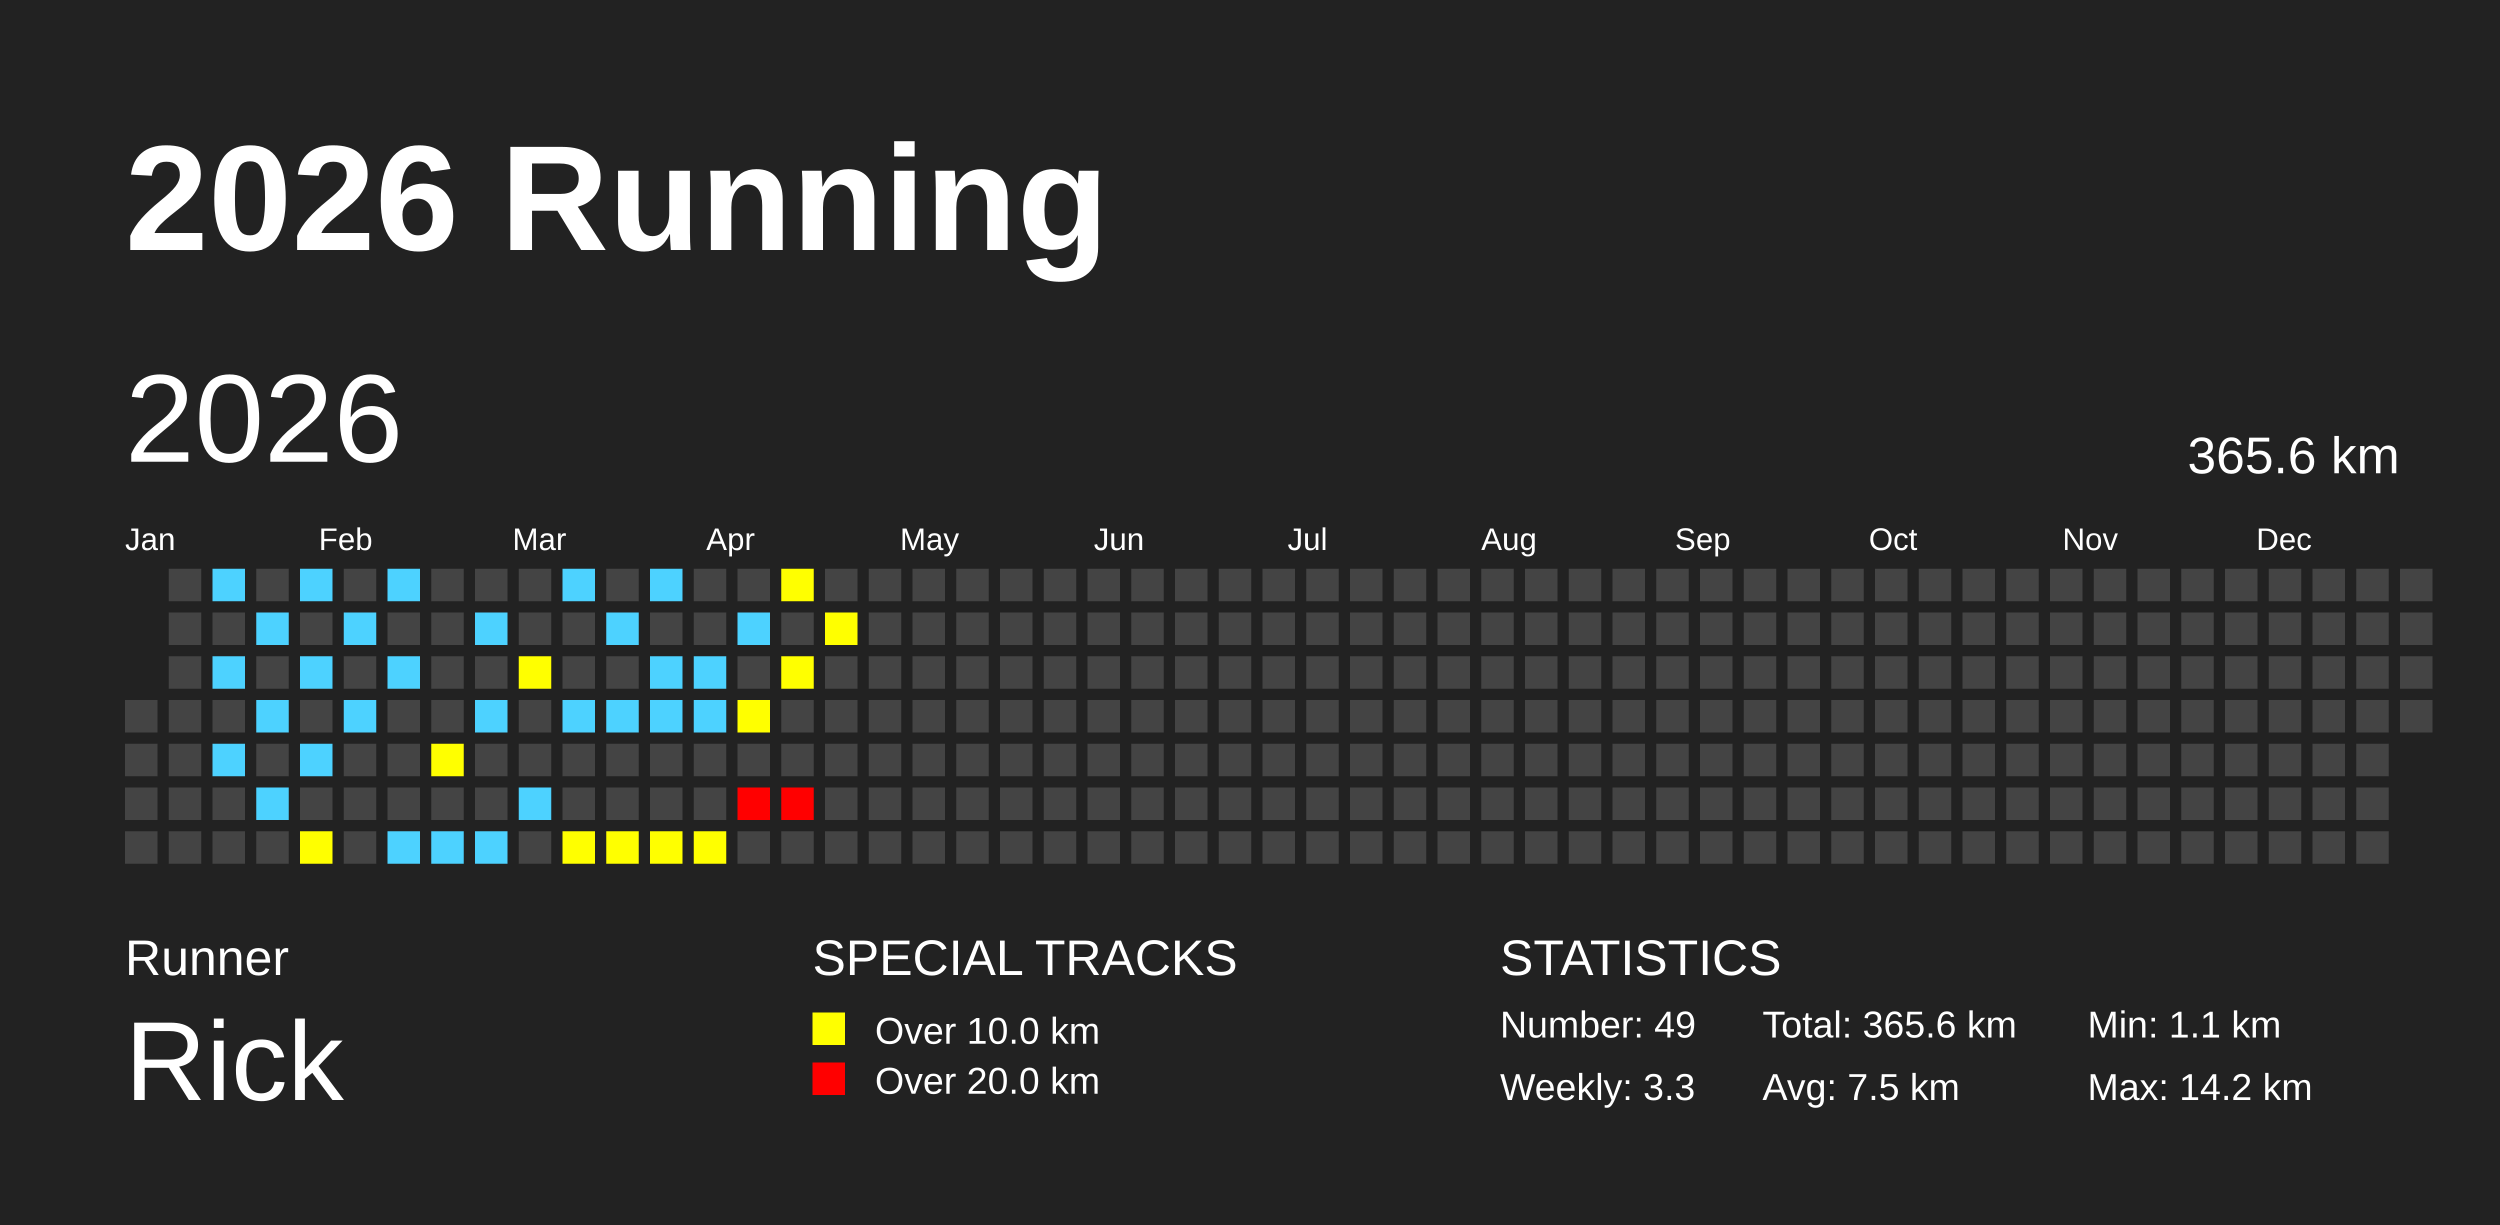
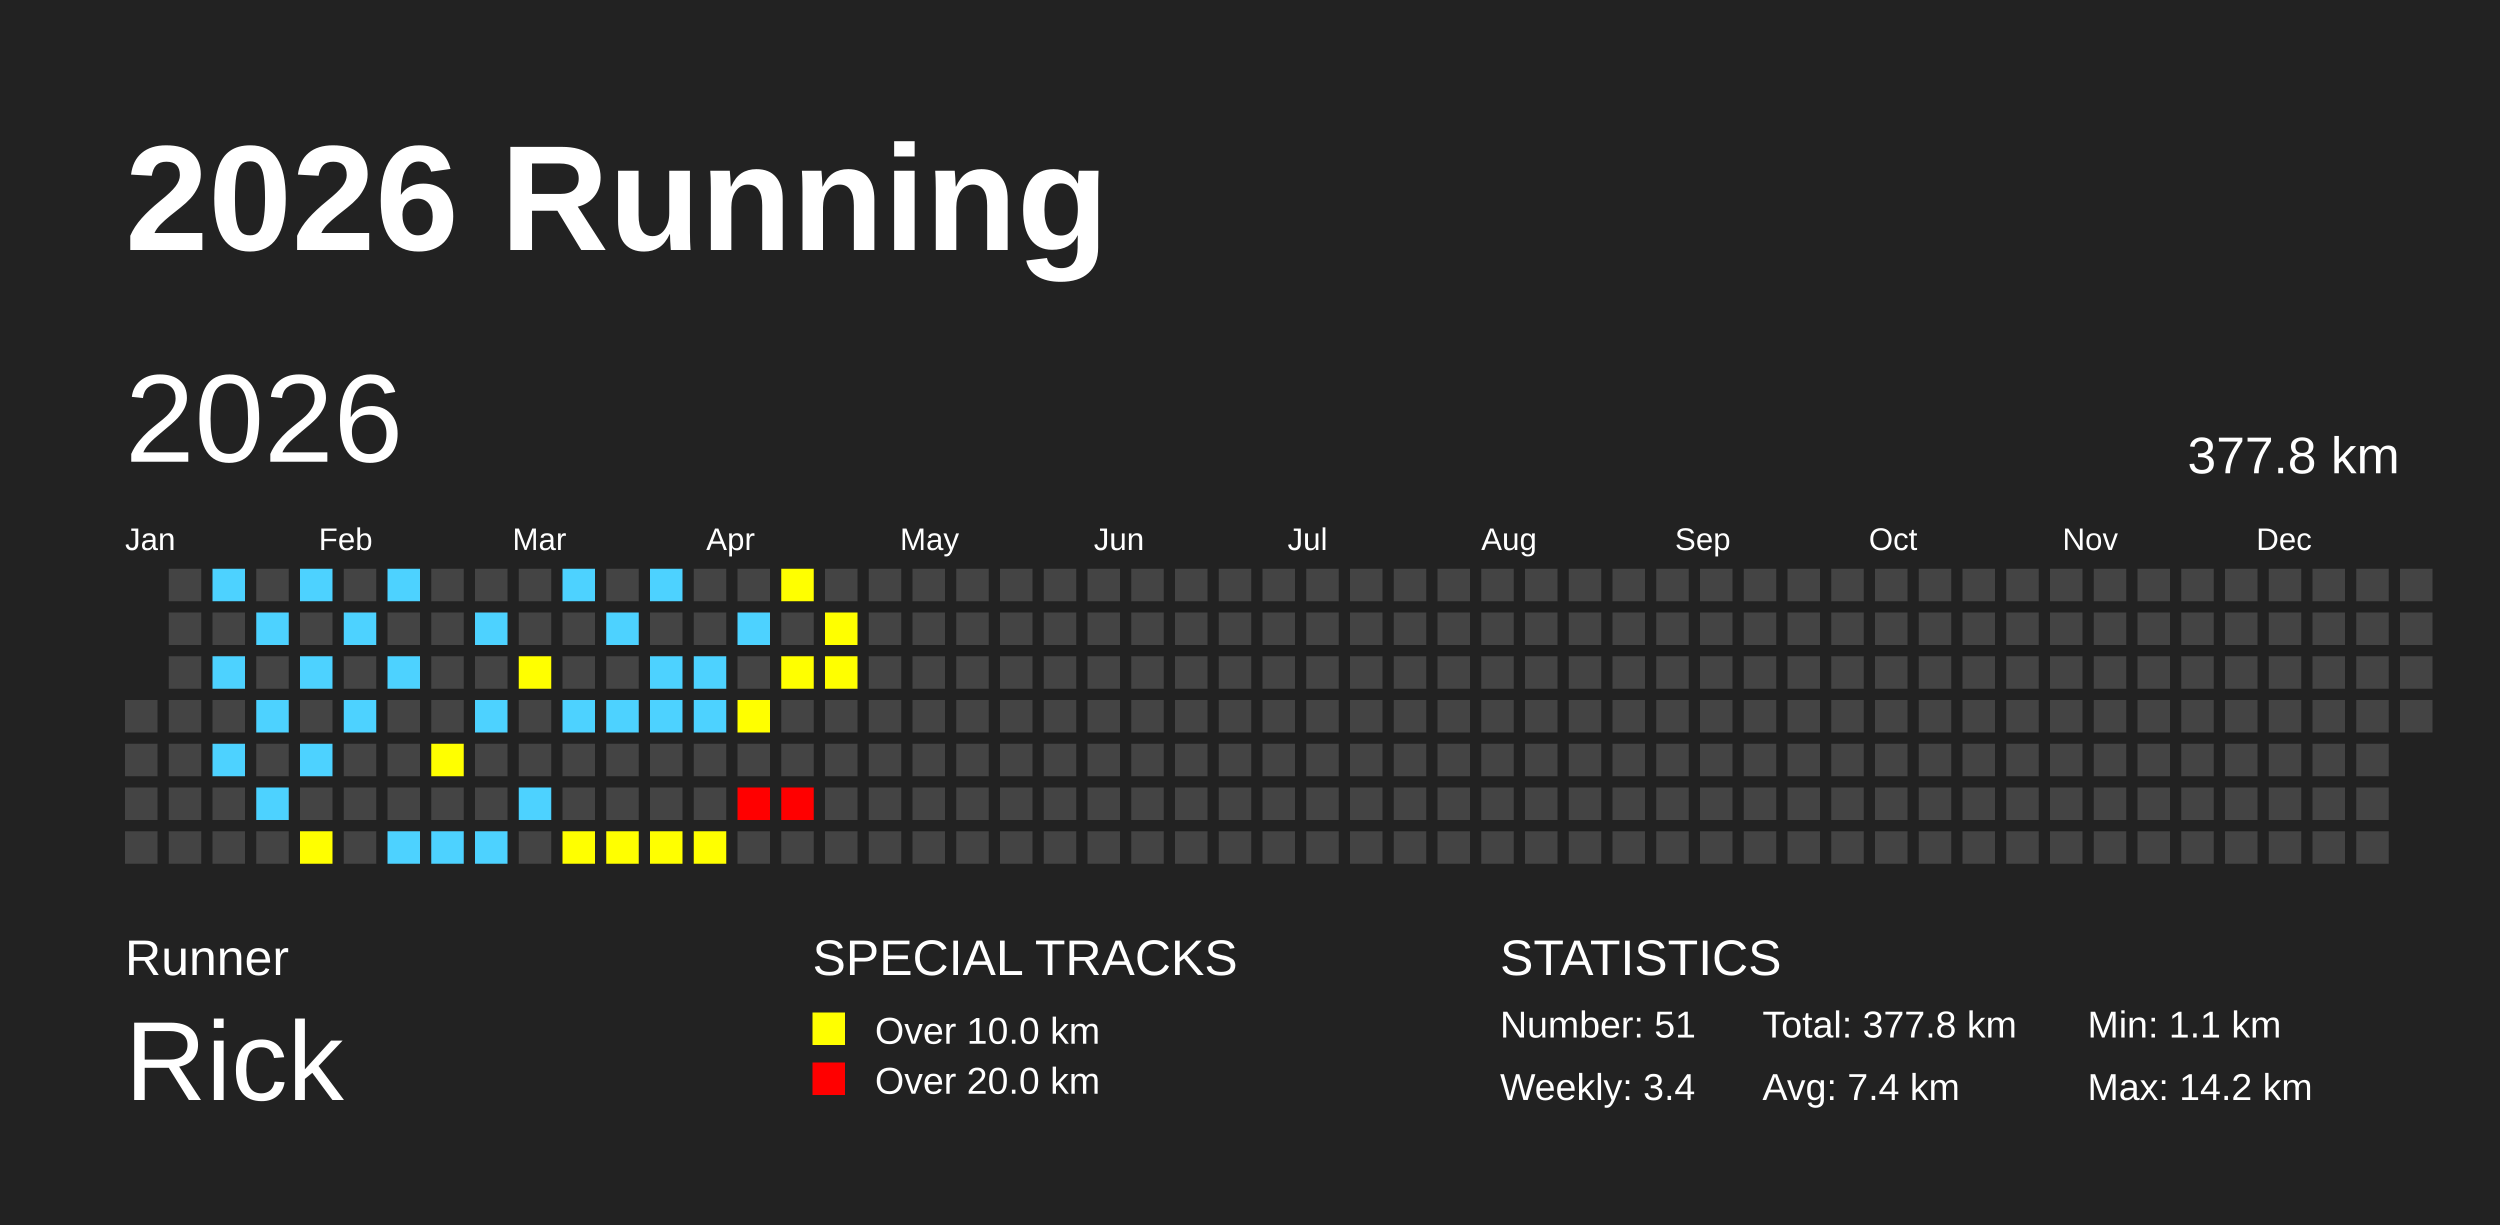
<svg xmlns="http://www.w3.org/2000/svg" baseProfile="full" height="98mm" version="1.1" viewBox="0,0,200,98" width="200mm">
  <defs>
    <pattern height="2" id="indoor-stripe" patternUnits="userSpaceOnUse" width="2">
      <line stroke="white" stroke-opacity="0.45" stroke-width="0.5" x1="0" x2="2" y1="2" y2="0" />
    </pattern>
  </defs>
  <rect fill="#222222" height="98" width="200" x="0" y="0" />
  <text fill="#FFFFFF" style="font-size:12px; font-family:Arial; font-weight:bold;" x="10" y="20">2026 Running</text>
  <text fill="#FFFFFF" style="font-size:4px; font-family:Arial" x="10" y="78">Runner</text>
  <text fill="#FFFFFF" style="font-size:9px; font-family:Arial" x="10" y="88">Rick</text>
  <text fill="#FFFFFF" style="font-size:4px; font-family:Arial" x="65" y="78">SPECIAL TRACKS</text>
  <rect fill="yellow" height="2.6" width="2.6" x="65" y="81" />
  <text fill="#FFFFFF" style="font-size:3px; font-family:Arial" x="70" y="83.5">Over 10.0 km</text>
  <rect fill="red" height="2.6" width="2.6" x="65" y="85" />
  <text fill="#FFFFFF" style="font-size:3px; font-family:Arial" x="70" y="87.5">Over 20.0 km</text>
  <text fill="#FFFFFF" style="font-size:4px; font-family:Arial" x="120" y="78">STATISTICS</text>
-   <text fill="#FFFFFF" style="font-size:3px; font-family:Arial" x="120" y="83">Number: 49</text>
-   <text fill="#FFFFFF" style="font-size:3px; font-family:Arial" x="120" y="88">Weekly: 3.3</text>
-   <text fill="#FFFFFF" style="font-size:3px; font-family:Arial" x="141" y="83">Total: 365.6 km</text>
-   <text fill="#FFFFFF" style="font-size:3px; font-family:Arial" x="141" y="88">Avg: 7.5 km</text>
+   <text fill="#FFFFFF" style="font-size:3px; font-family:Arial" x="120" y="83">Number: 51</text>
+   <text fill="#FFFFFF" style="font-size:3px; font-family:Arial" x="120" y="88">Weekly: 3.4</text>
+   <text fill="#FFFFFF" style="font-size:3px; font-family:Arial" x="141" y="83">Total: 377.8 km</text>
+   <text fill="#FFFFFF" style="font-size:3px; font-family:Arial" x="141" y="88">Avg: 7.4 km</text>
  <text fill="#FFFFFF" style="font-size:3px; font-family:Arial" x="167" y="83">Min: 1.1 km</text>
  <text fill="#FFFFFF" style="font-size:3px; font-family:Arial" x="167" y="88">Max: 14.2 km</text>
  <text dominant-baseline="hanging" fill="#FFFFFF" style="font-size:10.0px; font-family:Arial;" x="10" y="30">2026</text>
-   <text dominant-baseline="hanging" fill="#FFFFFF" style="font-size:4.125px; font-family:Arial;" x="175" y="35">365.6 km</text>
+   <text dominant-baseline="hanging" fill="#FFFFFF" style="font-size:4.125px; font-family:Arial;" x="175" y="35">377.8 km</text>
  <text fill="#FFFFFF" style="font-size:2.5px; font-family:Arial" x="10.0" y="44">Jan</text>
  <text fill="#FFFFFF" style="font-size:2.5px; font-family:Arial" x="25.5" y="44">Feb</text>
  <text fill="#FFFFFF" style="font-size:2.5px; font-family:Arial" x="41.0" y="44">Mar</text>
  <text fill="#FFFFFF" style="font-size:2.5px; font-family:Arial" x="56.5" y="44">Apr</text>
  <text fill="#FFFFFF" style="font-size:2.5px; font-family:Arial" x="72.0" y="44">May</text>
  <text fill="#FFFFFF" style="font-size:2.5px; font-family:Arial" x="87.5" y="44">Jun</text>
  <text fill="#FFFFFF" style="font-size:2.5px; font-family:Arial" x="103.0" y="44">Jul</text>
  <text fill="#FFFFFF" style="font-size:2.5px; font-family:Arial" x="118.5" y="44">Aug</text>
  <text fill="#FFFFFF" style="font-size:2.5px; font-family:Arial" x="134.0" y="44">Sep</text>
  <text fill="#FFFFFF" style="font-size:2.5px; font-family:Arial" x="149.5" y="44">Oct</text>
  <text fill="#FFFFFF" style="font-size:2.5px; font-family:Arial" x="165.0" y="44">Nov</text>
  <text fill="#FFFFFF" style="font-size:2.5px; font-family:Arial" x="180.5" y="44">Dec</text>
  <rect fill="#444444" height="2.6" width="2.6" x="10.0" y="56.0" />
  <rect fill="#444444" height="2.6" width="2.6" x="10.0" y="59.5" />
  <rect fill="#444444" height="2.6" width="2.6" x="10.0" y="63.0" />
  <rect fill="#444444" height="2.6" width="2.6" x="10.0" y="66.5" />
  <rect fill="#444444" height="2.6" width="2.6" x="13.5" y="45.5" />
  <rect fill="#444444" height="2.6" width="2.6" x="13.5" y="49.0" />
  <rect fill="#444444" height="2.6" width="2.6" x="13.5" y="52.5" />
  <rect fill="#444444" height="2.6" width="2.6" x="13.5" y="56.0" />
  <rect fill="#444444" height="2.6" width="2.6" x="13.5" y="59.5" />
  <rect fill="#444444" height="2.6" width="2.6" x="13.5" y="63.0" />
  <rect fill="#444444" height="2.6" width="2.6" x="13.5" y="66.5" />
  <rect fill="#4DD2FF" height="2.6" width="2.6" x="17.0" y="45.5" />
  <rect fill="#444444" height="2.6" width="2.6" x="17.0" y="49.0" />
  <rect fill="#4DD2FF" height="2.6" width="2.6" x="17.0" y="52.5" />
  <rect fill="#444444" height="2.6" width="2.6" x="17.0" y="56.0" />
  <rect fill="#4DD2FF" height="2.6" width="2.6" x="17.0" y="59.5" />
  <rect fill="#444444" height="2.6" width="2.6" x="17.0" y="63.0" />
  <rect fill="#444444" height="2.6" width="2.6" x="17.0" y="66.5" />
  <rect fill="#444444" height="2.6" width="2.6" x="20.5" y="45.5" />
  <rect fill="#4DD2FF" height="2.6" width="2.6" x="20.5" y="49.0" />
  <rect fill="#444444" height="2.6" width="2.6" x="20.5" y="52.5" />
  <rect fill="#4DD2FF" height="2.6" width="2.6" x="20.5" y="56.0" />
  <rect fill="#444444" height="2.6" width="2.6" x="20.5" y="59.5" />
  <rect fill="#4DD2FF" height="2.6" width="2.6" x="20.5" y="63.0" />
  <rect fill="#444444" height="2.6" width="2.6" x="20.5" y="66.5" />
  <rect fill="#4DD2FF" height="2.6" width="2.6" x="24.0" y="45.5" />
  <rect fill="#444444" height="2.6" width="2.6" x="24.0" y="49.0" />
  <rect fill="#4DD2FF" height="2.6" width="2.6" x="24.0" y="52.5" />
  <rect fill="#444444" height="2.6" width="2.6" x="24.0" y="56.0" />
  <rect fill="#4DD2FF" height="2.6" width="2.6" x="24.0" y="59.5" />
  <rect fill="#444444" height="2.6" width="2.6" x="24.0" y="63.0" />
  <rect fill="yellow" height="2.6" width="2.6" x="24.0" y="66.5" />
  <rect fill="#444444" height="2.6" width="2.6" x="27.5" y="45.5" />
  <rect fill="#4DD2FF" height="2.6" width="2.6" x="27.5" y="49.0" />
  <rect fill="#444444" height="2.6" width="2.6" x="27.5" y="52.5" />
  <rect fill="#4DD2FF" height="2.6" width="2.6" x="27.5" y="56.0" />
  <rect fill="#444444" height="2.6" width="2.6" x="27.5" y="59.5" />
  <rect fill="#444444" height="2.6" width="2.6" x="27.5" y="63.0" />
  <rect fill="#444444" height="2.6" width="2.6" x="27.5" y="66.5" />
  <rect fill="#4DD2FF" height="2.6" width="2.6" x="31.0" y="45.5" />
  <rect fill="#444444" height="2.6" width="2.6" x="31.0" y="49.0" />
  <rect fill="#4DD2FF" height="2.6" width="2.6" x="31.0" y="52.5" />
  <rect fill="#444444" height="2.6" width="2.6" x="31.0" y="56.0" />
  <rect fill="#444444" height="2.6" width="2.6" x="31.0" y="59.5" />
  <rect fill="#444444" height="2.6" width="2.6" x="31.0" y="63.0" />
  <rect fill="#4DD2FF" height="2.6" width="2.6" x="31.0" y="66.5" />
  <rect fill="#444444" height="2.6" width="2.6" x="34.5" y="45.5" />
  <rect fill="#444444" height="2.6" width="2.6" x="34.5" y="49.0" />
  <rect fill="#444444" height="2.6" width="2.6" x="34.5" y="52.5" />
  <rect fill="#444444" height="2.6" width="2.6" x="34.5" y="56.0" />
  <rect fill="yellow" height="2.6" width="2.6" x="34.5" y="59.5" />
  <rect fill="#444444" height="2.6" width="2.6" x="34.5" y="63.0" />
  <rect fill="#4DD2FF" height="2.6" width="2.6" x="34.5" y="66.5" />
  <rect fill="#444444" height="2.6" width="2.6" x="38.0" y="45.5" />
  <rect fill="#4DD2FF" height="2.6" width="2.6" x="38.0" y="49.0" />
  <rect fill="#444444" height="2.6" width="2.6" x="38.0" y="52.5" />
  <rect fill="#4DD2FF" height="2.6" width="2.6" x="38.0" y="56.0" />
  <rect fill="#444444" height="2.6" width="2.6" x="38.0" y="59.5" />
  <rect fill="#444444" height="2.6" width="2.6" x="38.0" y="63.0" />
  <rect fill="#4DD2FF" height="2.6" width="2.6" x="38.0" y="66.5" />
  <rect fill="#444444" height="2.6" width="2.6" x="41.5" y="45.5" />
  <rect fill="#444444" height="2.6" width="2.6" x="41.5" y="49.0" />
  <rect fill="yellow" height="2.6" width="2.6" x="41.5" y="52.5" />
  <rect fill="#444444" height="2.6" width="2.6" x="41.5" y="56.0" />
  <rect fill="#444444" height="2.6" width="2.6" x="41.5" y="59.5" />
  <rect fill="#4DD2FF" height="2.6" width="2.6" x="41.5" y="63.0" />
  <rect fill="#444444" height="2.6" width="2.6" x="41.5" y="66.5" />
  <rect fill="#4DD2FF" height="2.6" width="2.6" x="45.0" y="45.5" />
  <rect fill="#444444" height="2.6" width="2.6" x="45.0" y="49.0" />
  <rect fill="#444444" height="2.6" width="2.6" x="45.0" y="52.5" />
  <rect fill="#4DD2FF" height="2.6" width="2.6" x="45.0" y="56.0" />
  <rect fill="#444444" height="2.6" width="2.6" x="45.0" y="59.5" />
  <rect fill="#444444" height="2.6" width="2.6" x="45.0" y="63.0" />
  <rect fill="yellow" height="2.6" width="2.6" x="45.0" y="66.5" />
  <rect fill="#444444" height="2.6" width="2.6" x="48.5" y="45.5" />
  <rect fill="#4DD2FF" height="2.6" width="2.6" x="48.5" y="49.0" />
  <rect fill="#444444" height="2.6" width="2.6" x="48.5" y="52.5" />
  <rect fill="#4DD2FF" height="2.6" width="2.6" x="48.5" y="56.0" />
  <rect fill="#444444" height="2.6" width="2.6" x="48.5" y="59.5" />
  <rect fill="#444444" height="2.6" width="2.6" x="48.5" y="63.0" />
  <rect fill="yellow" height="2.6" width="2.6" x="48.5" y="66.5" />
  <rect fill="#4DD2FF" height="2.6" width="2.6" x="52.0" y="45.5" />
  <rect fill="#444444" height="2.6" width="2.6" x="52.0" y="49.0" />
  <rect fill="#4DD2FF" height="2.6" width="2.6" x="52.0" y="52.5" />
  <rect fill="#4DD2FF" height="2.6" width="2.6" x="52.0" y="56.0" />
  <rect fill="#444444" height="2.6" width="2.6" x="52.0" y="59.5" />
  <rect fill="#444444" height="2.6" width="2.6" x="52.0" y="63.0" />
  <rect fill="yellow" height="2.6" width="2.6" x="52.0" y="66.5" />
  <rect fill="#444444" height="2.6" width="2.6" x="55.5" y="45.5" />
  <rect fill="#444444" height="2.6" width="2.6" x="55.5" y="49.0" />
  <rect fill="#4DD2FF" height="2.6" width="2.6" x="55.5" y="52.5" />
  <rect fill="#4DD2FF" height="2.6" width="2.6" x="55.5" y="56.0" />
  <rect fill="#444444" height="2.6" width="2.6" x="55.5" y="59.5" />
  <rect fill="#444444" height="2.6" width="2.6" x="55.5" y="63.0" />
  <rect fill="yellow" height="2.6" width="2.6" x="55.5" y="66.5" />
  <rect fill="#444444" height="2.6" width="2.6" x="59.0" y="45.5" />
  <rect fill="#4DD2FF" height="2.6" width="2.6" x="59.0" y="49.0" />
  <rect fill="#444444" height="2.6" width="2.6" x="59.0" y="52.5" />
  <rect fill="yellow" height="2.6" width="2.6" x="59.0" y="56.0" />
  <rect fill="#444444" height="2.6" width="2.6" x="59.0" y="59.5" />
  <rect fill="red" height="2.6" width="2.6" x="59.0" y="63.0" />
  <rect fill="#444444" height="2.6" width="2.6" x="59.0" y="66.5" />
  <rect fill="yellow" height="2.6" width="2.6" x="62.5" y="45.5" />
  <rect fill="#444444" height="2.6" width="2.6" x="62.5" y="49.0" />
  <rect fill="yellow" height="2.6" width="2.6" x="62.5" y="52.5" />
  <rect fill="#444444" height="2.6" width="2.6" x="62.5" y="56.0" />
  <rect fill="#444444" height="2.6" width="2.6" x="62.5" y="59.5" />
  <rect fill="red" height="2.6" width="2.6" x="62.5" y="63.0" />
  <rect fill="#444444" height="2.6" width="2.6" x="62.5" y="66.5" />
  <rect fill="#444444" height="2.6" width="2.6" x="66.0" y="45.5" />
  <rect fill="yellow" height="2.6" width="2.6" x="66.0" y="49.0" />
-   <rect fill="#444444" height="2.6" width="2.6" x="66.0" y="52.5" />
+   <rect fill="yellow" height="2.6" width="2.6" x="66.0" y="52.5" />
  <rect fill="#444444" height="2.6" width="2.6" x="66.0" y="56.0" />
  <rect fill="#444444" height="2.6" width="2.6" x="66.0" y="59.5" />
  <rect fill="#444444" height="2.6" width="2.6" x="66.0" y="63.0" />
  <rect fill="#444444" height="2.6" width="2.6" x="66.0" y="66.5" />
  <rect fill="#444444" height="2.6" width="2.6" x="69.5" y="45.5" />
  <rect fill="#444444" height="2.6" width="2.6" x="69.5" y="49.0" />
  <rect fill="#444444" height="2.6" width="2.6" x="69.5" y="52.5" />
  <rect fill="#444444" height="2.6" width="2.6" x="69.5" y="56.0" />
  <rect fill="#444444" height="2.6" width="2.6" x="69.5" y="59.5" />
  <rect fill="#444444" height="2.6" width="2.6" x="69.5" y="63.0" />
  <rect fill="#444444" height="2.6" width="2.6" x="69.5" y="66.5" />
  <rect fill="#444444" height="2.6" width="2.6" x="73.0" y="45.5" />
  <rect fill="#444444" height="2.6" width="2.6" x="73.0" y="49.0" />
  <rect fill="#444444" height="2.6" width="2.6" x="73.0" y="52.5" />
  <rect fill="#444444" height="2.6" width="2.6" x="73.0" y="56.0" />
  <rect fill="#444444" height="2.6" width="2.6" x="73.0" y="59.5" />
  <rect fill="#444444" height="2.6" width="2.6" x="73.0" y="63.0" />
  <rect fill="#444444" height="2.6" width="2.6" x="73.0" y="66.5" />
  <rect fill="#444444" height="2.6" width="2.6" x="76.5" y="45.5" />
  <rect fill="#444444" height="2.6" width="2.6" x="76.5" y="49.0" />
  <rect fill="#444444" height="2.6" width="2.6" x="76.5" y="52.5" />
  <rect fill="#444444" height="2.6" width="2.6" x="76.5" y="56.0" />
  <rect fill="#444444" height="2.6" width="2.6" x="76.5" y="59.5" />
  <rect fill="#444444" height="2.6" width="2.6" x="76.5" y="63.0" />
  <rect fill="#444444" height="2.6" width="2.6" x="76.5" y="66.5" />
  <rect fill="#444444" height="2.6" width="2.6" x="80.0" y="45.5" />
  <rect fill="#444444" height="2.6" width="2.6" x="80.0" y="49.0" />
  <rect fill="#444444" height="2.6" width="2.6" x="80.0" y="52.5" />
  <rect fill="#444444" height="2.6" width="2.6" x="80.0" y="56.0" />
  <rect fill="#444444" height="2.6" width="2.6" x="80.0" y="59.5" />
  <rect fill="#444444" height="2.6" width="2.6" x="80.0" y="63.0" />
  <rect fill="#444444" height="2.6" width="2.6" x="80.0" y="66.5" />
  <rect fill="#444444" height="2.6" width="2.6" x="83.5" y="45.5" />
  <rect fill="#444444" height="2.6" width="2.6" x="83.5" y="49.0" />
  <rect fill="#444444" height="2.6" width="2.6" x="83.5" y="52.5" />
  <rect fill="#444444" height="2.6" width="2.6" x="83.5" y="56.0" />
  <rect fill="#444444" height="2.6" width="2.6" x="83.5" y="59.5" />
  <rect fill="#444444" height="2.6" width="2.6" x="83.5" y="63.0" />
  <rect fill="#444444" height="2.6" width="2.6" x="83.5" y="66.5" />
  <rect fill="#444444" height="2.6" width="2.6" x="87.0" y="45.5" />
  <rect fill="#444444" height="2.6" width="2.6" x="87.0" y="49.0" />
  <rect fill="#444444" height="2.6" width="2.6" x="87.0" y="52.5" />
  <rect fill="#444444" height="2.6" width="2.6" x="87.0" y="56.0" />
  <rect fill="#444444" height="2.6" width="2.6" x="87.0" y="59.5" />
  <rect fill="#444444" height="2.6" width="2.6" x="87.0" y="63.0" />
  <rect fill="#444444" height="2.6" width="2.6" x="87.0" y="66.5" />
  <rect fill="#444444" height="2.6" width="2.6" x="90.5" y="45.5" />
  <rect fill="#444444" height="2.6" width="2.6" x="90.5" y="49.0" />
  <rect fill="#444444" height="2.6" width="2.6" x="90.5" y="52.5" />
  <rect fill="#444444" height="2.6" width="2.6" x="90.5" y="56.0" />
  <rect fill="#444444" height="2.6" width="2.6" x="90.5" y="59.5" />
  <rect fill="#444444" height="2.6" width="2.6" x="90.5" y="63.0" />
  <rect fill="#444444" height="2.6" width="2.6" x="90.5" y="66.5" />
  <rect fill="#444444" height="2.6" width="2.6" x="94.0" y="45.5" />
  <rect fill="#444444" height="2.6" width="2.6" x="94.0" y="49.0" />
  <rect fill="#444444" height="2.6" width="2.6" x="94.0" y="52.5" />
  <rect fill="#444444" height="2.6" width="2.6" x="94.0" y="56.0" />
  <rect fill="#444444" height="2.6" width="2.6" x="94.0" y="59.5" />
  <rect fill="#444444" height="2.6" width="2.6" x="94.0" y="63.0" />
  <rect fill="#444444" height="2.6" width="2.6" x="94.0" y="66.5" />
  <rect fill="#444444" height="2.6" width="2.6" x="97.5" y="45.5" />
  <rect fill="#444444" height="2.6" width="2.6" x="97.5" y="49.0" />
  <rect fill="#444444" height="2.6" width="2.6" x="97.5" y="52.5" />
  <rect fill="#444444" height="2.6" width="2.6" x="97.5" y="56.0" />
  <rect fill="#444444" height="2.6" width="2.6" x="97.5" y="59.5" />
  <rect fill="#444444" height="2.6" width="2.6" x="97.5" y="63.0" />
  <rect fill="#444444" height="2.6" width="2.6" x="97.5" y="66.5" />
  <rect fill="#444444" height="2.6" width="2.6" x="101.0" y="45.5" />
  <rect fill="#444444" height="2.6" width="2.6" x="101.0" y="49.0" />
  <rect fill="#444444" height="2.6" width="2.6" x="101.0" y="52.5" />
  <rect fill="#444444" height="2.6" width="2.6" x="101.0" y="56.0" />
  <rect fill="#444444" height="2.6" width="2.6" x="101.0" y="59.5" />
  <rect fill="#444444" height="2.6" width="2.6" x="101.0" y="63.0" />
  <rect fill="#444444" height="2.6" width="2.6" x="101.0" y="66.5" />
  <rect fill="#444444" height="2.6" width="2.6" x="104.5" y="45.5" />
  <rect fill="#444444" height="2.6" width="2.6" x="104.5" y="49.0" />
  <rect fill="#444444" height="2.6" width="2.6" x="104.5" y="52.5" />
  <rect fill="#444444" height="2.6" width="2.6" x="104.5" y="56.0" />
  <rect fill="#444444" height="2.6" width="2.6" x="104.5" y="59.5" />
  <rect fill="#444444" height="2.6" width="2.6" x="104.5" y="63.0" />
  <rect fill="#444444" height="2.6" width="2.6" x="104.5" y="66.5" />
  <rect fill="#444444" height="2.6" width="2.6" x="108.0" y="45.5" />
  <rect fill="#444444" height="2.6" width="2.6" x="108.0" y="49.0" />
  <rect fill="#444444" height="2.6" width="2.6" x="108.0" y="52.5" />
  <rect fill="#444444" height="2.6" width="2.6" x="108.0" y="56.0" />
  <rect fill="#444444" height="2.6" width="2.6" x="108.0" y="59.5" />
  <rect fill="#444444" height="2.6" width="2.6" x="108.0" y="63.0" />
  <rect fill="#444444" height="2.6" width="2.6" x="108.0" y="66.5" />
  <rect fill="#444444" height="2.6" width="2.6" x="111.5" y="45.5" />
  <rect fill="#444444" height="2.6" width="2.6" x="111.5" y="49.0" />
  <rect fill="#444444" height="2.6" width="2.6" x="111.5" y="52.5" />
  <rect fill="#444444" height="2.6" width="2.6" x="111.5" y="56.0" />
  <rect fill="#444444" height="2.6" width="2.6" x="111.5" y="59.5" />
  <rect fill="#444444" height="2.6" width="2.6" x="111.5" y="63.0" />
  <rect fill="#444444" height="2.6" width="2.6" x="111.5" y="66.5" />
  <rect fill="#444444" height="2.6" width="2.6" x="115.0" y="45.5" />
  <rect fill="#444444" height="2.6" width="2.6" x="115.0" y="49.0" />
  <rect fill="#444444" height="2.6" width="2.6" x="115.0" y="52.5" />
  <rect fill="#444444" height="2.6" width="2.6" x="115.0" y="56.0" />
  <rect fill="#444444" height="2.6" width="2.6" x="115.0" y="59.5" />
  <rect fill="#444444" height="2.6" width="2.6" x="115.0" y="63.0" />
  <rect fill="#444444" height="2.6" width="2.6" x="115.0" y="66.5" />
  <rect fill="#444444" height="2.6" width="2.6" x="118.5" y="45.5" />
  <rect fill="#444444" height="2.6" width="2.6" x="118.5" y="49.0" />
  <rect fill="#444444" height="2.6" width="2.6" x="118.5" y="52.5" />
  <rect fill="#444444" height="2.6" width="2.6" x="118.5" y="56.0" />
  <rect fill="#444444" height="2.6" width="2.6" x="118.5" y="59.5" />
  <rect fill="#444444" height="2.6" width="2.6" x="118.5" y="63.0" />
  <rect fill="#444444" height="2.6" width="2.6" x="118.5" y="66.5" />
  <rect fill="#444444" height="2.6" width="2.6" x="122.0" y="45.5" />
  <rect fill="#444444" height="2.6" width="2.6" x="122.0" y="49.0" />
  <rect fill="#444444" height="2.6" width="2.6" x="122.0" y="52.5" />
  <rect fill="#444444" height="2.6" width="2.6" x="122.0" y="56.0" />
  <rect fill="#444444" height="2.6" width="2.6" x="122.0" y="59.5" />
  <rect fill="#444444" height="2.6" width="2.6" x="122.0" y="63.0" />
  <rect fill="#444444" height="2.6" width="2.6" x="122.0" y="66.5" />
  <rect fill="#444444" height="2.6" width="2.6" x="125.5" y="45.5" />
  <rect fill="#444444" height="2.6" width="2.6" x="125.5" y="49.0" />
  <rect fill="#444444" height="2.6" width="2.6" x="125.5" y="52.5" />
  <rect fill="#444444" height="2.6" width="2.6" x="125.5" y="56.0" />
  <rect fill="#444444" height="2.6" width="2.6" x="125.5" y="59.5" />
  <rect fill="#444444" height="2.6" width="2.6" x="125.5" y="63.0" />
  <rect fill="#444444" height="2.6" width="2.6" x="125.5" y="66.5" />
  <rect fill="#444444" height="2.6" width="2.6" x="129.0" y="45.5" />
  <rect fill="#444444" height="2.6" width="2.6" x="129.0" y="49.0" />
  <rect fill="#444444" height="2.6" width="2.6" x="129.0" y="52.5" />
  <rect fill="#444444" height="2.6" width="2.6" x="129.0" y="56.0" />
  <rect fill="#444444" height="2.6" width="2.6" x="129.0" y="59.5" />
  <rect fill="#444444" height="2.6" width="2.6" x="129.0" y="63.0" />
  <rect fill="#444444" height="2.6" width="2.6" x="129.0" y="66.5" />
  <rect fill="#444444" height="2.6" width="2.6" x="132.5" y="45.5" />
  <rect fill="#444444" height="2.6" width="2.6" x="132.5" y="49.0" />
  <rect fill="#444444" height="2.6" width="2.6" x="132.5" y="52.5" />
  <rect fill="#444444" height="2.6" width="2.6" x="132.5" y="56.0" />
  <rect fill="#444444" height="2.6" width="2.6" x="132.5" y="59.5" />
  <rect fill="#444444" height="2.6" width="2.6" x="132.5" y="63.0" />
  <rect fill="#444444" height="2.6" width="2.6" x="132.5" y="66.5" />
  <rect fill="#444444" height="2.6" width="2.6" x="136.0" y="45.5" />
  <rect fill="#444444" height="2.6" width="2.6" x="136.0" y="49.0" />
  <rect fill="#444444" height="2.6" width="2.6" x="136.0" y="52.5" />
  <rect fill="#444444" height="2.6" width="2.6" x="136.0" y="56.0" />
  <rect fill="#444444" height="2.6" width="2.6" x="136.0" y="59.5" />
  <rect fill="#444444" height="2.6" width="2.6" x="136.0" y="63.0" />
  <rect fill="#444444" height="2.6" width="2.6" x="136.0" y="66.5" />
  <rect fill="#444444" height="2.6" width="2.6" x="139.5" y="45.5" />
  <rect fill="#444444" height="2.6" width="2.6" x="139.5" y="49.0" />
  <rect fill="#444444" height="2.6" width="2.6" x="139.5" y="52.5" />
  <rect fill="#444444" height="2.6" width="2.6" x="139.5" y="56.0" />
  <rect fill="#444444" height="2.6" width="2.6" x="139.5" y="59.5" />
  <rect fill="#444444" height="2.6" width="2.6" x="139.5" y="63.0" />
  <rect fill="#444444" height="2.6" width="2.6" x="139.5" y="66.5" />
  <rect fill="#444444" height="2.6" width="2.6" x="143.0" y="45.5" />
  <rect fill="#444444" height="2.6" width="2.6" x="143.0" y="49.0" />
  <rect fill="#444444" height="2.6" width="2.6" x="143.0" y="52.5" />
  <rect fill="#444444" height="2.6" width="2.6" x="143.0" y="56.0" />
  <rect fill="#444444" height="2.6" width="2.6" x="143.0" y="59.5" />
  <rect fill="#444444" height="2.6" width="2.6" x="143.0" y="63.0" />
  <rect fill="#444444" height="2.6" width="2.6" x="143.0" y="66.5" />
  <rect fill="#444444" height="2.6" width="2.6" x="146.5" y="45.5" />
  <rect fill="#444444" height="2.6" width="2.6" x="146.5" y="49.0" />
  <rect fill="#444444" height="2.6" width="2.6" x="146.5" y="52.5" />
  <rect fill="#444444" height="2.6" width="2.6" x="146.5" y="56.0" />
  <rect fill="#444444" height="2.6" width="2.6" x="146.5" y="59.5" />
  <rect fill="#444444" height="2.6" width="2.6" x="146.5" y="63.0" />
  <rect fill="#444444" height="2.6" width="2.6" x="146.5" y="66.5" />
  <rect fill="#444444" height="2.6" width="2.6" x="150.0" y="45.5" />
  <rect fill="#444444" height="2.6" width="2.6" x="150.0" y="49.0" />
  <rect fill="#444444" height="2.6" width="2.6" x="150.0" y="52.5" />
  <rect fill="#444444" height="2.6" width="2.6" x="150.0" y="56.0" />
  <rect fill="#444444" height="2.6" width="2.6" x="150.0" y="59.5" />
  <rect fill="#444444" height="2.6" width="2.6" x="150.0" y="63.0" />
  <rect fill="#444444" height="2.6" width="2.6" x="150.0" y="66.5" />
  <rect fill="#444444" height="2.6" width="2.6" x="153.5" y="45.5" />
  <rect fill="#444444" height="2.6" width="2.6" x="153.5" y="49.0" />
  <rect fill="#444444" height="2.6" width="2.6" x="153.5" y="52.5" />
  <rect fill="#444444" height="2.6" width="2.6" x="153.5" y="56.0" />
  <rect fill="#444444" height="2.6" width="2.6" x="153.5" y="59.5" />
  <rect fill="#444444" height="2.6" width="2.6" x="153.5" y="63.0" />
  <rect fill="#444444" height="2.6" width="2.6" x="153.5" y="66.5" />
  <rect fill="#444444" height="2.6" width="2.6" x="157.0" y="45.5" />
  <rect fill="#444444" height="2.6" width="2.6" x="157.0" y="49.0" />
  <rect fill="#444444" height="2.6" width="2.6" x="157.0" y="52.5" />
  <rect fill="#444444" height="2.6" width="2.6" x="157.0" y="56.0" />
  <rect fill="#444444" height="2.6" width="2.6" x="157.0" y="59.5" />
  <rect fill="#444444" height="2.6" width="2.6" x="157.0" y="63.0" />
  <rect fill="#444444" height="2.6" width="2.6" x="157.0" y="66.5" />
  <rect fill="#444444" height="2.6" width="2.6" x="160.5" y="45.5" />
  <rect fill="#444444" height="2.6" width="2.6" x="160.5" y="49.0" />
  <rect fill="#444444" height="2.6" width="2.6" x="160.5" y="52.5" />
  <rect fill="#444444" height="2.6" width="2.6" x="160.5" y="56.0" />
  <rect fill="#444444" height="2.6" width="2.6" x="160.5" y="59.5" />
  <rect fill="#444444" height="2.6" width="2.6" x="160.5" y="63.0" />
  <rect fill="#444444" height="2.6" width="2.6" x="160.5" y="66.5" />
  <rect fill="#444444" height="2.6" width="2.6" x="164.0" y="45.5" />
  <rect fill="#444444" height="2.6" width="2.6" x="164.0" y="49.0" />
  <rect fill="#444444" height="2.6" width="2.6" x="164.0" y="52.5" />
  <rect fill="#444444" height="2.6" width="2.6" x="164.0" y="56.0" />
  <rect fill="#444444" height="2.6" width="2.6" x="164.0" y="59.5" />
  <rect fill="#444444" height="2.6" width="2.6" x="164.0" y="63.0" />
  <rect fill="#444444" height="2.6" width="2.6" x="164.0" y="66.5" />
  <rect fill="#444444" height="2.6" width="2.6" x="167.5" y="45.5" />
  <rect fill="#444444" height="2.6" width="2.6" x="167.5" y="49.0" />
  <rect fill="#444444" height="2.6" width="2.6" x="167.5" y="52.5" />
  <rect fill="#444444" height="2.6" width="2.6" x="167.5" y="56.0" />
  <rect fill="#444444" height="2.6" width="2.6" x="167.5" y="59.5" />
  <rect fill="#444444" height="2.6" width="2.6" x="167.5" y="63.0" />
  <rect fill="#444444" height="2.6" width="2.6" x="167.5" y="66.5" />
  <rect fill="#444444" height="2.6" width="2.6" x="171.0" y="45.5" />
  <rect fill="#444444" height="2.6" width="2.6" x="171.0" y="49.0" />
  <rect fill="#444444" height="2.6" width="2.6" x="171.0" y="52.5" />
  <rect fill="#444444" height="2.6" width="2.6" x="171.0" y="56.0" />
  <rect fill="#444444" height="2.6" width="2.6" x="171.0" y="59.5" />
  <rect fill="#444444" height="2.6" width="2.6" x="171.0" y="63.0" />
  <rect fill="#444444" height="2.6" width="2.6" x="171.0" y="66.5" />
  <rect fill="#444444" height="2.6" width="2.6" x="174.5" y="45.5" />
  <rect fill="#444444" height="2.6" width="2.6" x="174.5" y="49.0" />
  <rect fill="#444444" height="2.6" width="2.6" x="174.5" y="52.5" />
  <rect fill="#444444" height="2.6" width="2.6" x="174.5" y="56.0" />
  <rect fill="#444444" height="2.6" width="2.6" x="174.5" y="59.5" />
  <rect fill="#444444" height="2.6" width="2.6" x="174.5" y="63.0" />
  <rect fill="#444444" height="2.6" width="2.6" x="174.5" y="66.5" />
  <rect fill="#444444" height="2.6" width="2.6" x="178.0" y="45.5" />
  <rect fill="#444444" height="2.6" width="2.6" x="178.0" y="49.0" />
  <rect fill="#444444" height="2.6" width="2.6" x="178.0" y="52.5" />
  <rect fill="#444444" height="2.6" width="2.6" x="178.0" y="56.0" />
  <rect fill="#444444" height="2.6" width="2.6" x="178.0" y="59.5" />
  <rect fill="#444444" height="2.6" width="2.6" x="178.0" y="63.0" />
  <rect fill="#444444" height="2.6" width="2.6" x="178.0" y="66.5" />
  <rect fill="#444444" height="2.6" width="2.6" x="181.5" y="45.5" />
  <rect fill="#444444" height="2.6" width="2.6" x="181.5" y="49.0" />
  <rect fill="#444444" height="2.6" width="2.6" x="181.5" y="52.5" />
  <rect fill="#444444" height="2.6" width="2.6" x="181.5" y="56.0" />
  <rect fill="#444444" height="2.6" width="2.6" x="181.5" y="59.5" />
  <rect fill="#444444" height="2.6" width="2.6" x="181.5" y="63.0" />
  <rect fill="#444444" height="2.6" width="2.6" x="181.5" y="66.5" />
  <rect fill="#444444" height="2.6" width="2.6" x="185.0" y="45.5" />
  <rect fill="#444444" height="2.6" width="2.6" x="185.0" y="49.0" />
  <rect fill="#444444" height="2.6" width="2.6" x="185.0" y="52.5" />
  <rect fill="#444444" height="2.6" width="2.6" x="185.0" y="56.0" />
  <rect fill="#444444" height="2.6" width="2.6" x="185.0" y="59.5" />
  <rect fill="#444444" height="2.6" width="2.6" x="185.0" y="63.0" />
  <rect fill="#444444" height="2.6" width="2.6" x="185.0" y="66.5" />
  <rect fill="#444444" height="2.6" width="2.6" x="188.5" y="45.5" />
  <rect fill="#444444" height="2.6" width="2.6" x="188.5" y="49.0" />
  <rect fill="#444444" height="2.6" width="2.6" x="188.5" y="52.5" />
  <rect fill="#444444" height="2.6" width="2.6" x="188.5" y="56.0" />
  <rect fill="#444444" height="2.6" width="2.6" x="188.5" y="59.5" />
  <rect fill="#444444" height="2.6" width="2.6" x="188.5" y="63.0" />
  <rect fill="#444444" height="2.6" width="2.6" x="188.5" y="66.5" />
  <rect fill="#444444" height="2.6" width="2.6" x="192.0" y="45.5" />
  <rect fill="#444444" height="2.6" width="2.6" x="192.0" y="49.0" />
  <rect fill="#444444" height="2.6" width="2.6" x="192.0" y="52.5" />
  <rect fill="#444444" height="2.6" width="2.6" x="192.0" y="56.0" />
</svg>
